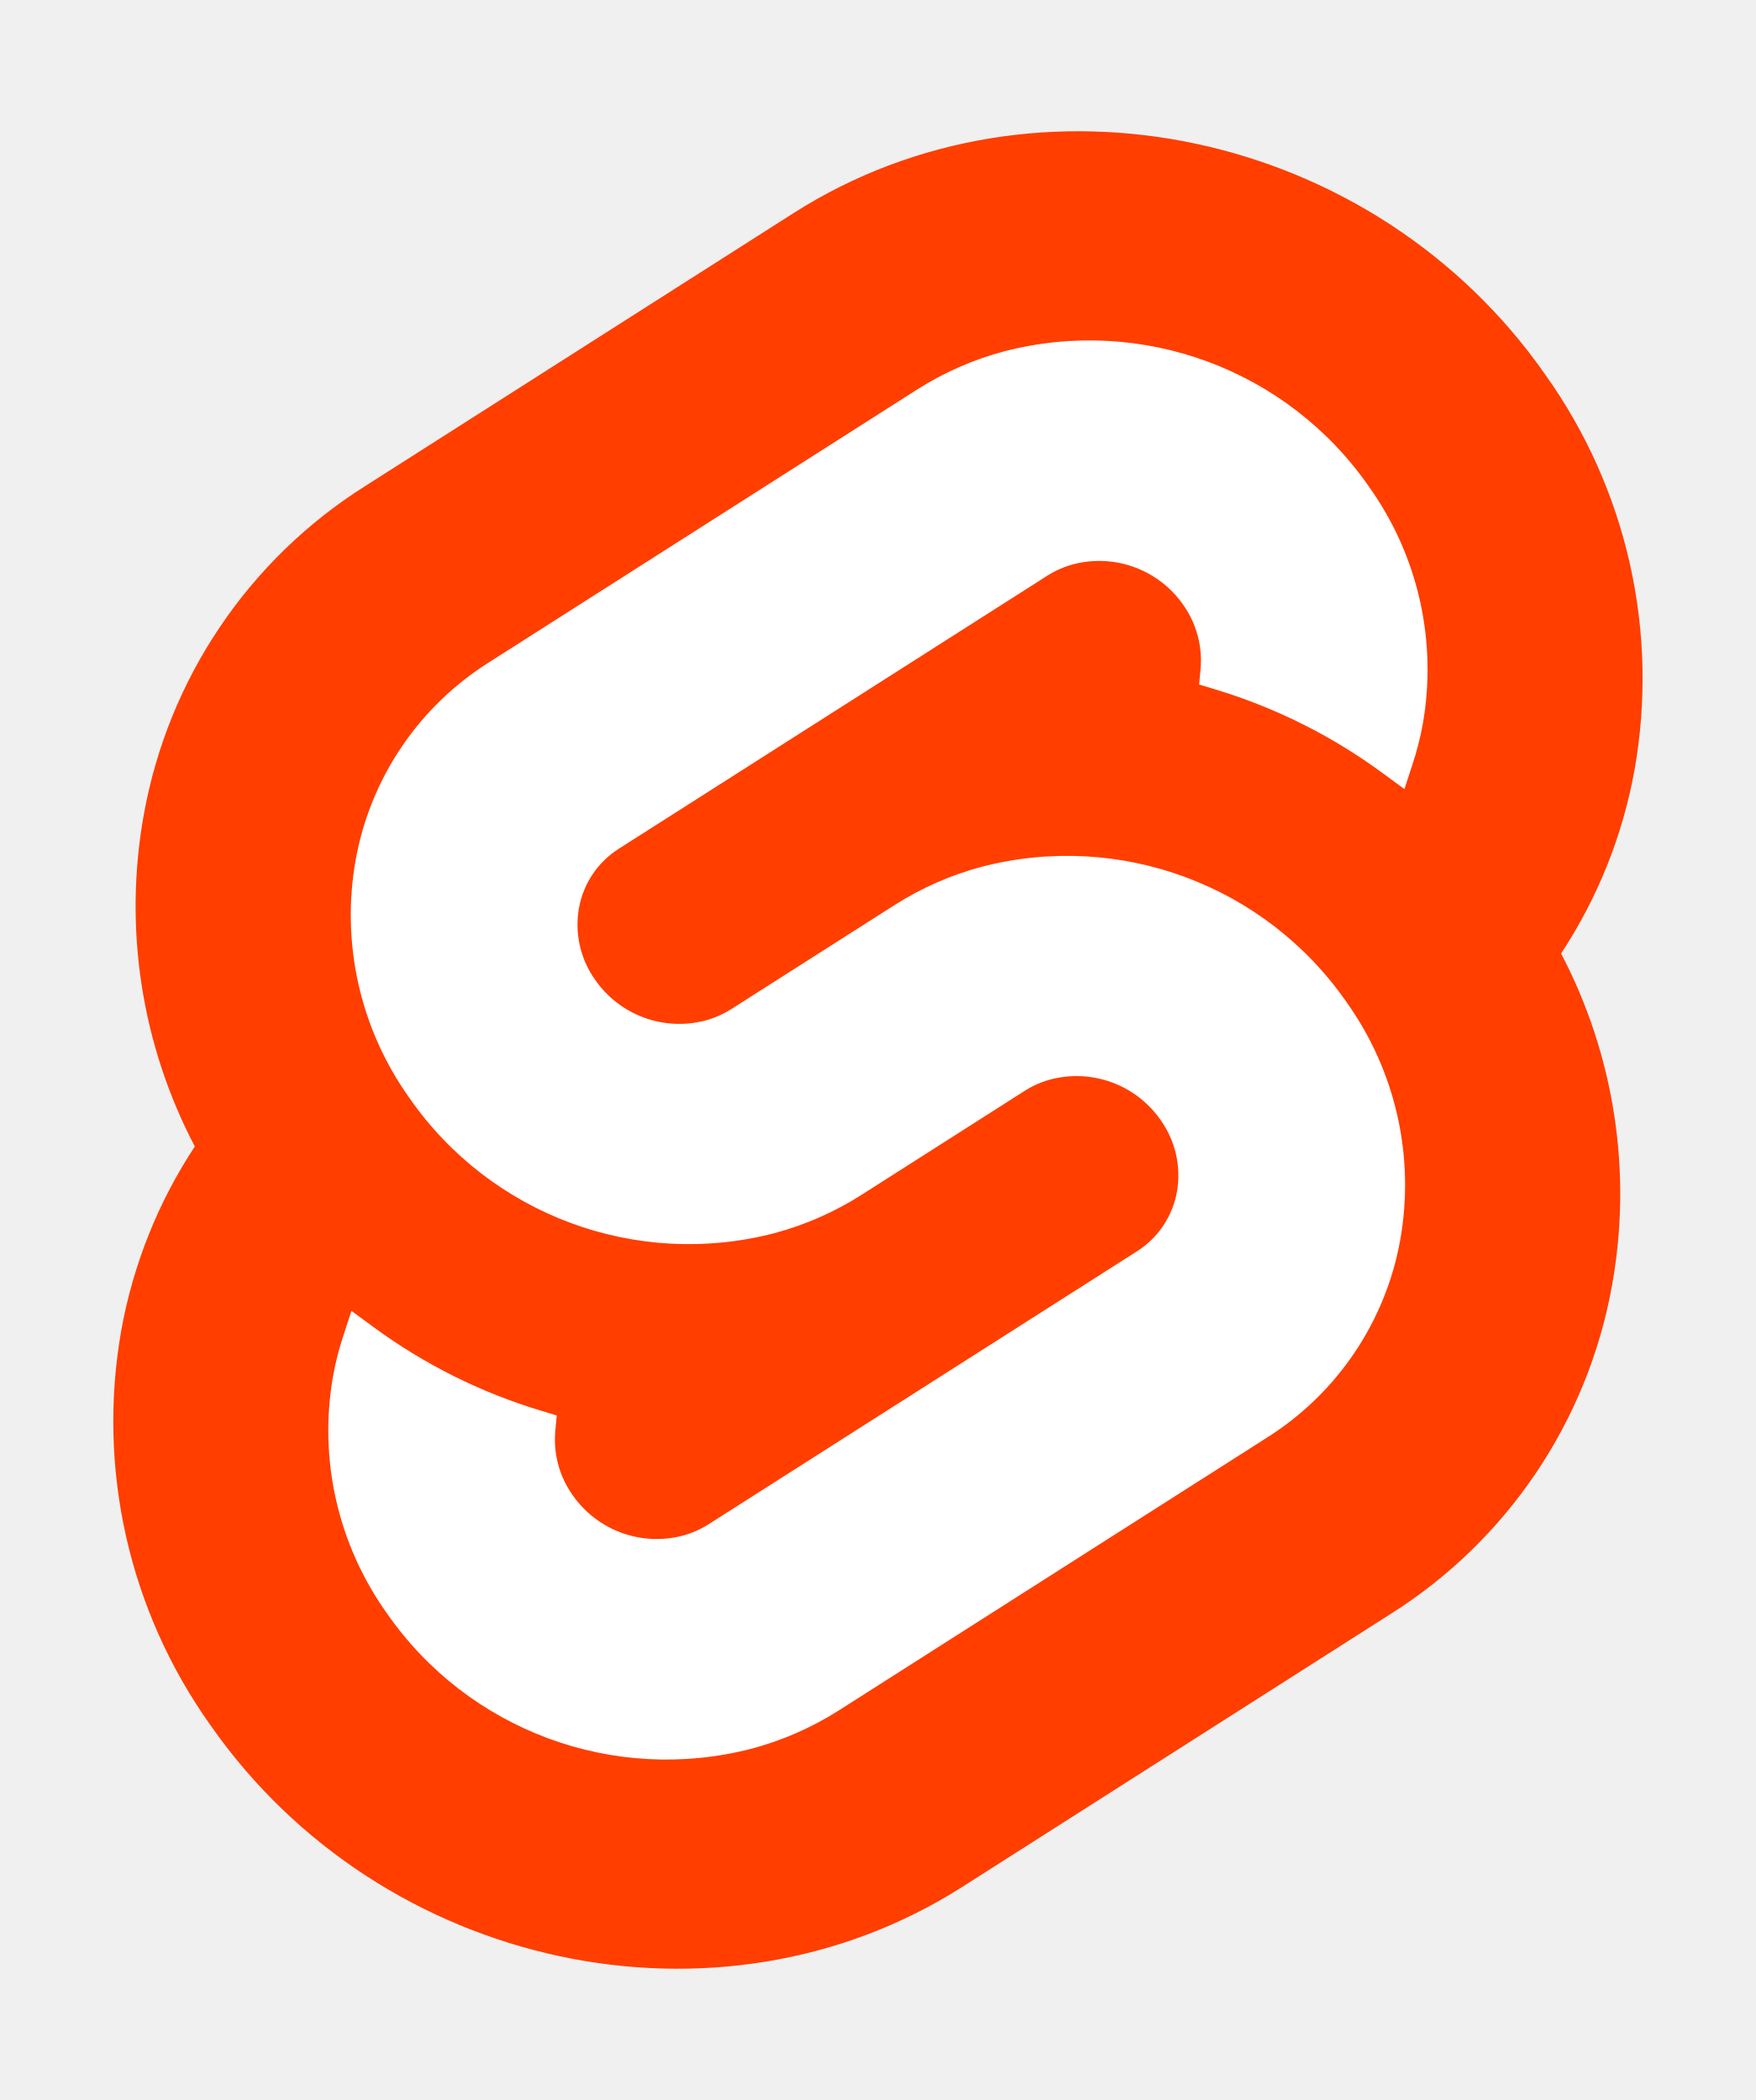
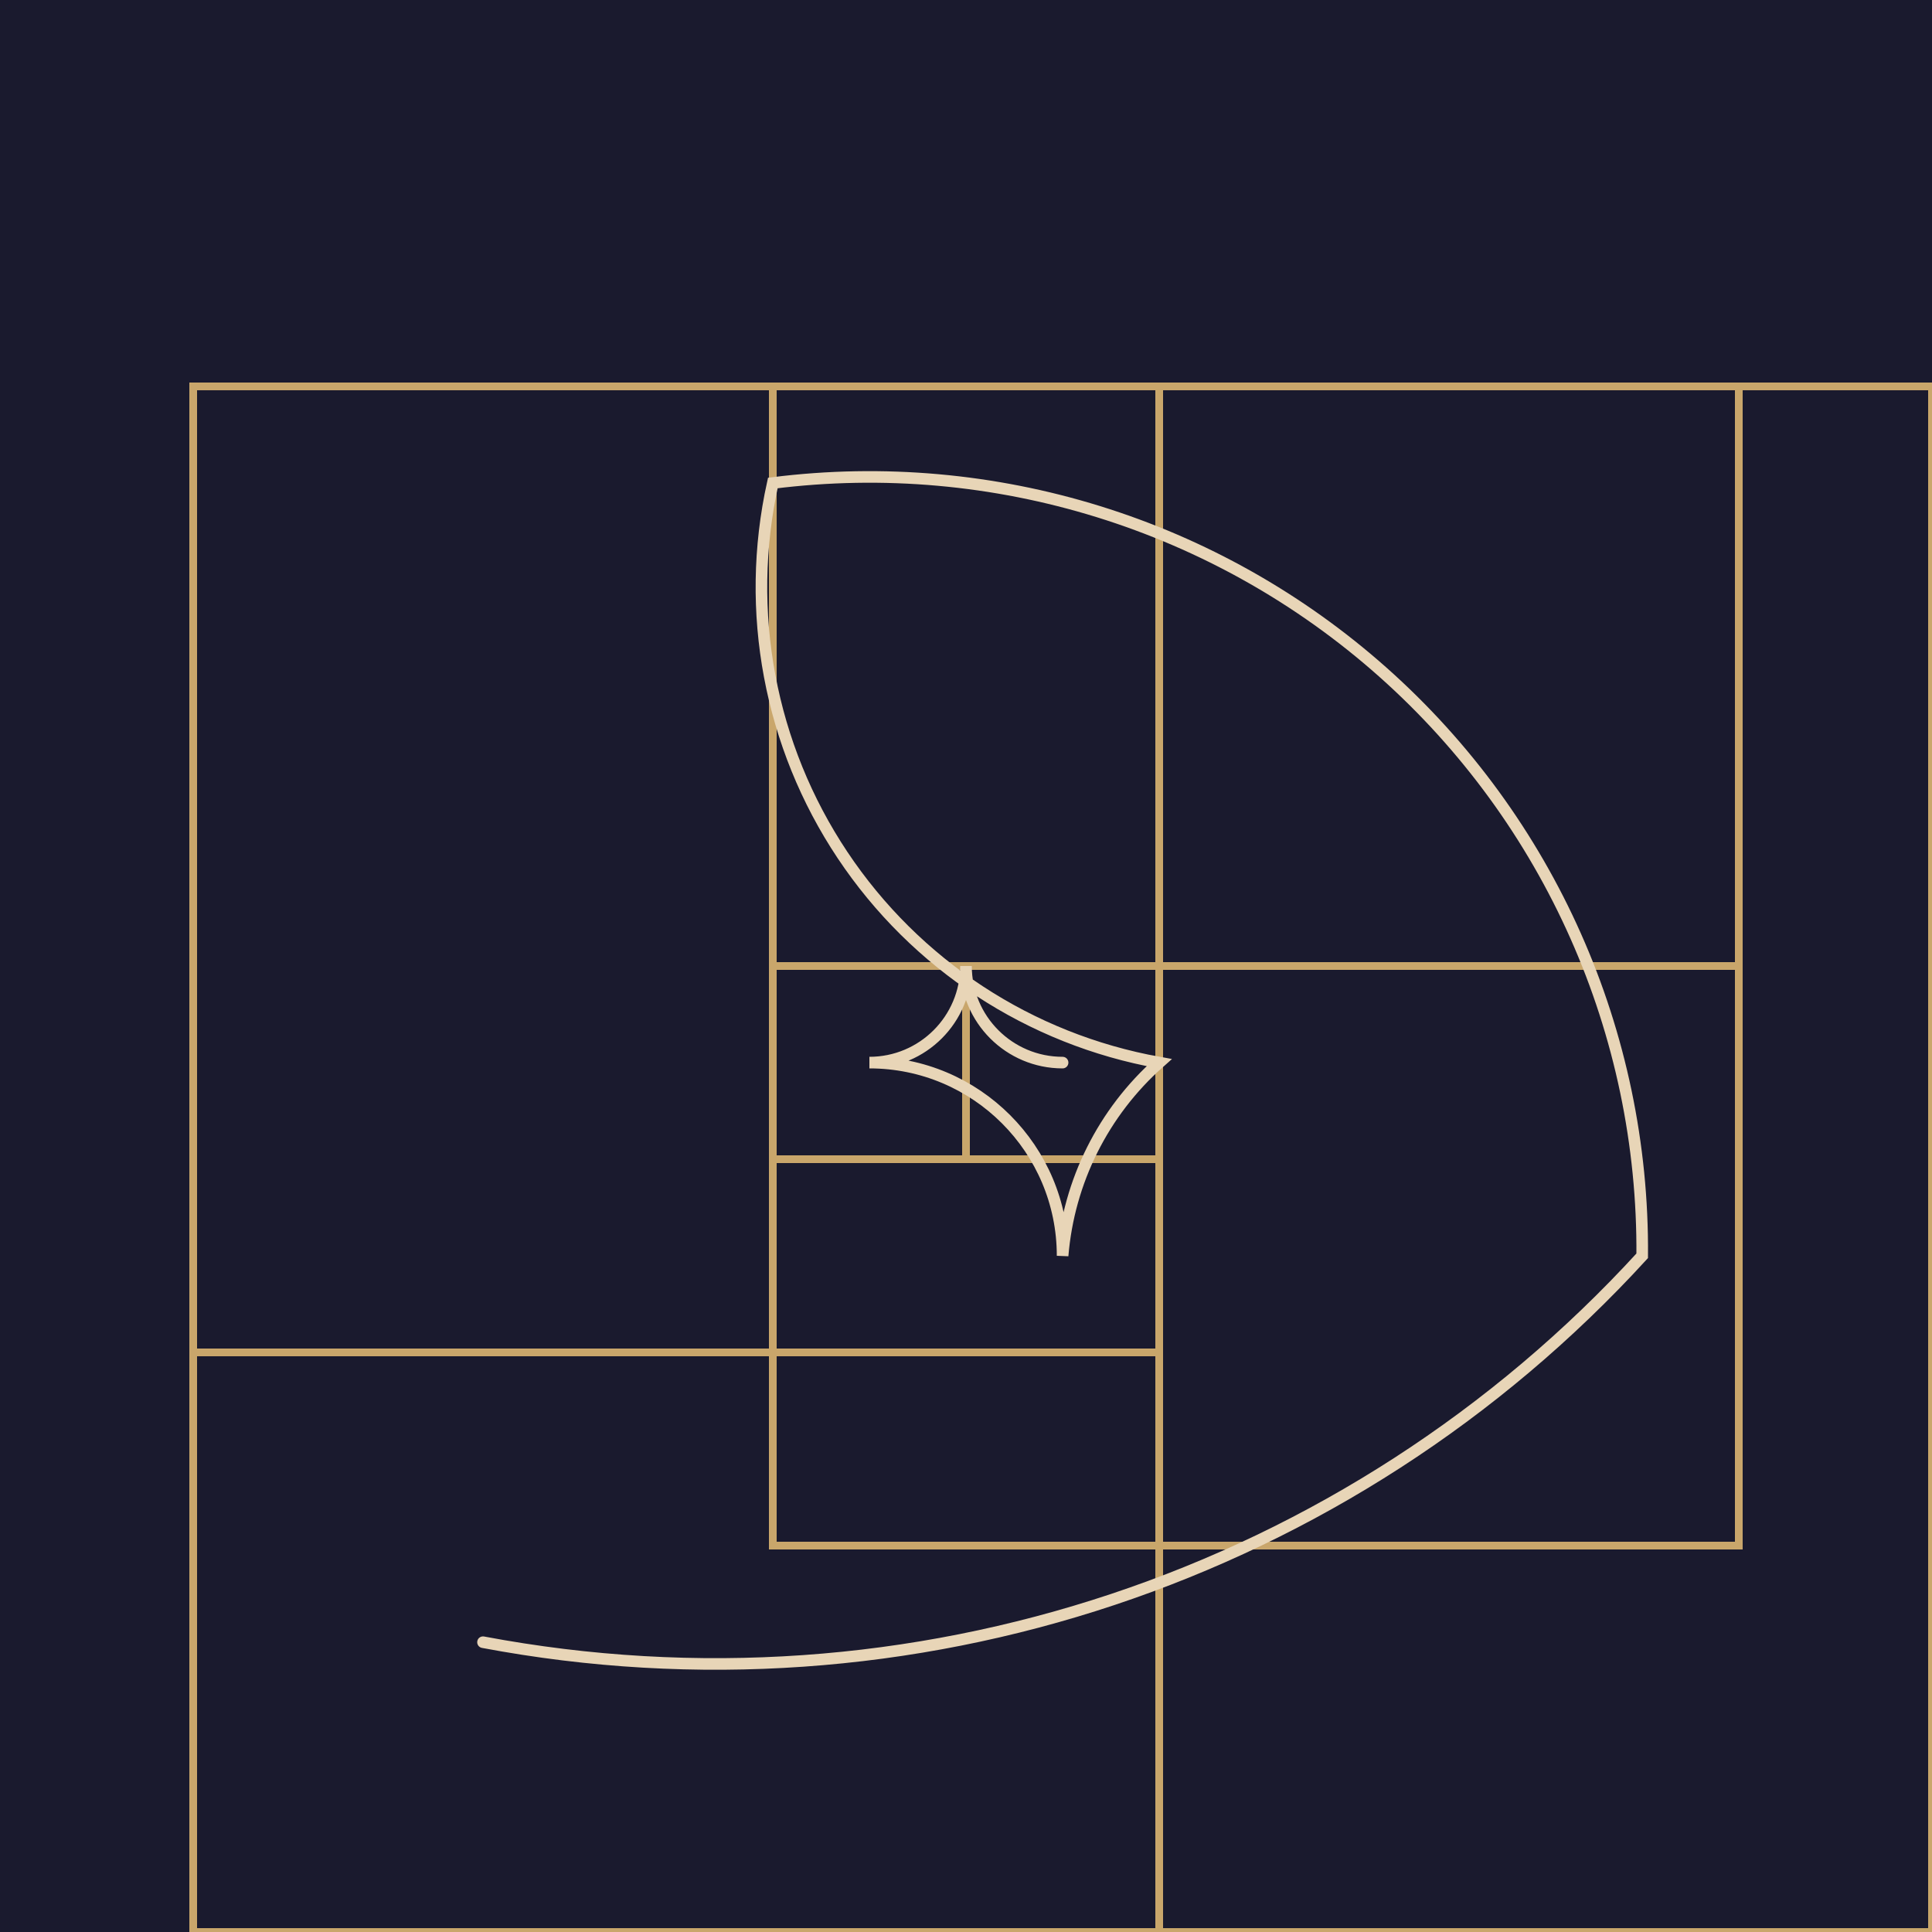
- <svg xmlns="http://www.w3.org/2000/svg" width="107" height="128" viewBox="0 0 107 128">
-   <path d="M94.157 22.819c-10.4-14.885-30.94-19.297-45.792-9.835L22.282 29.608A29.92 29.92 0 0 0 8.764 49.65a31.5 31.5 0 0 0 3.108 20.231 30 30 0 0 0-4.477 11.183 31.9 31.9 0 0 0 5.448 24.116c10.402 14.887 30.942 19.297 45.791 9.835l26.083-16.624A29.92 29.92 0 0 0 98.235 78.35a31.53 31.53 0 0 0-3.105-20.232 30 30 0 0 0 4.474-11.182 31.88 31.88 0 0 0-5.447-24.116" style="fill:#ff3e00" />
-   <path d="M45.817 106.582a20.72 20.72 0 0 1-22.237-8.243 19.17 19.17 0 0 1-3.277-14.503 18 18 0 0 1 .624-2.435l.49-1.498 1.337.981a33.6 33.6 0 0 0 10.203 5.098l.97.294-.09.968a5.85 5.85 0 0 0 1.052 3.878 6.24 6.24 0 0 0 6.695 2.485 5.8 5.8 0 0 0 1.603-.704L69.27 76.28a5.43 5.43 0 0 0 2.45-3.631 5.8 5.8 0 0 0-.987-4.371 6.24 6.24 0 0 0-6.698-2.487 5.7 5.7 0 0 0-1.6.704l-9.953 6.345a19 19 0 0 1-5.296 2.326 20.72 20.72 0 0 1-22.237-8.243 19.17 19.17 0 0 1-3.277-14.502 17.99 17.99 0 0 1 8.13-12.052l26.081-16.623a19 19 0 0 1 5.3-2.329 20.72 20.72 0 0 1 22.237 8.243 19.17 19.17 0 0 1 3.277 14.503 18 18 0 0 1-.624 2.435l-.49 1.498-1.337-.98a33.6 33.6 0 0 0-10.203-5.1l-.97-.294.09-.968a5.86 5.86 0 0 0-1.052-3.878 6.24 6.24 0 0 0-6.696-2.485 5.8 5.8 0 0 0-1.602.704L37.73 51.72a5.42 5.42 0 0 0-2.449 3.63 5.79 5.79 0 0 0 .986 4.372 6.24 6.24 0 0 0 6.698 2.486 5.8 5.8 0 0 0 1.602-.704l9.952-6.342a19 19 0 0 1 5.295-2.328 20.72 20.72 0 0 1 22.237 8.242 19.17 19.17 0 0 1 3.277 14.503 18 18 0 0 1-8.13 12.053l-26.081 16.622a19 19 0 0 1-5.3 2.328" style="fill:#fff" />
+ <svg xmlns="http://www.w3.org/2000/svg" viewBox="0 0 500 500" width="500" height="500">
+   <rect width="500" height="500" fill="#1a1a2e" />
+   <rect x="250" y="250" width="50" height="50" fill="none" stroke="#c9a66b" stroke-width="2" />
+   <rect x="200" y="250" width="50" height="50" fill="none" stroke="#c9a66b" stroke-width="2" />
+   <rect x="200" y="300" width="100" height="100" fill="none" stroke="#c9a66b" stroke-width="2" />
+   <rect x="300" y="250" width="150" height="150" fill="none" stroke="#c9a66b" stroke-width="2" />
+   <rect x="200" y="100" width="250" height="150" fill="none" stroke="#c9a66b" stroke-width="2" />
+   <rect x="50" y="100" width="150" height="250" fill="none" stroke="#c9a66b" stroke-width="2" />
+   <rect x="50" y="350" width="250" height="150" fill="none" stroke="#c9a66b" stroke-width="2" />
+   <rect x="300" y="100" width="200" height="400" fill="none" stroke="#c9a66b" stroke-width="2" />
+   <path d="         M 275 275         A 25 25 0 0 1 250 250         A 25 25 0 0 1 225 275         A 50 50 0 0 1 275 325         A 75 75 0 0 1 300 275         A 125 125 0 0 1 200 125         A 200 200 0 0 1 425 325         A 325 325 0 0 1 125 425       " fill="none" stroke="#e8d5b7" stroke-width="3" stroke-linecap="round" />
</svg>
